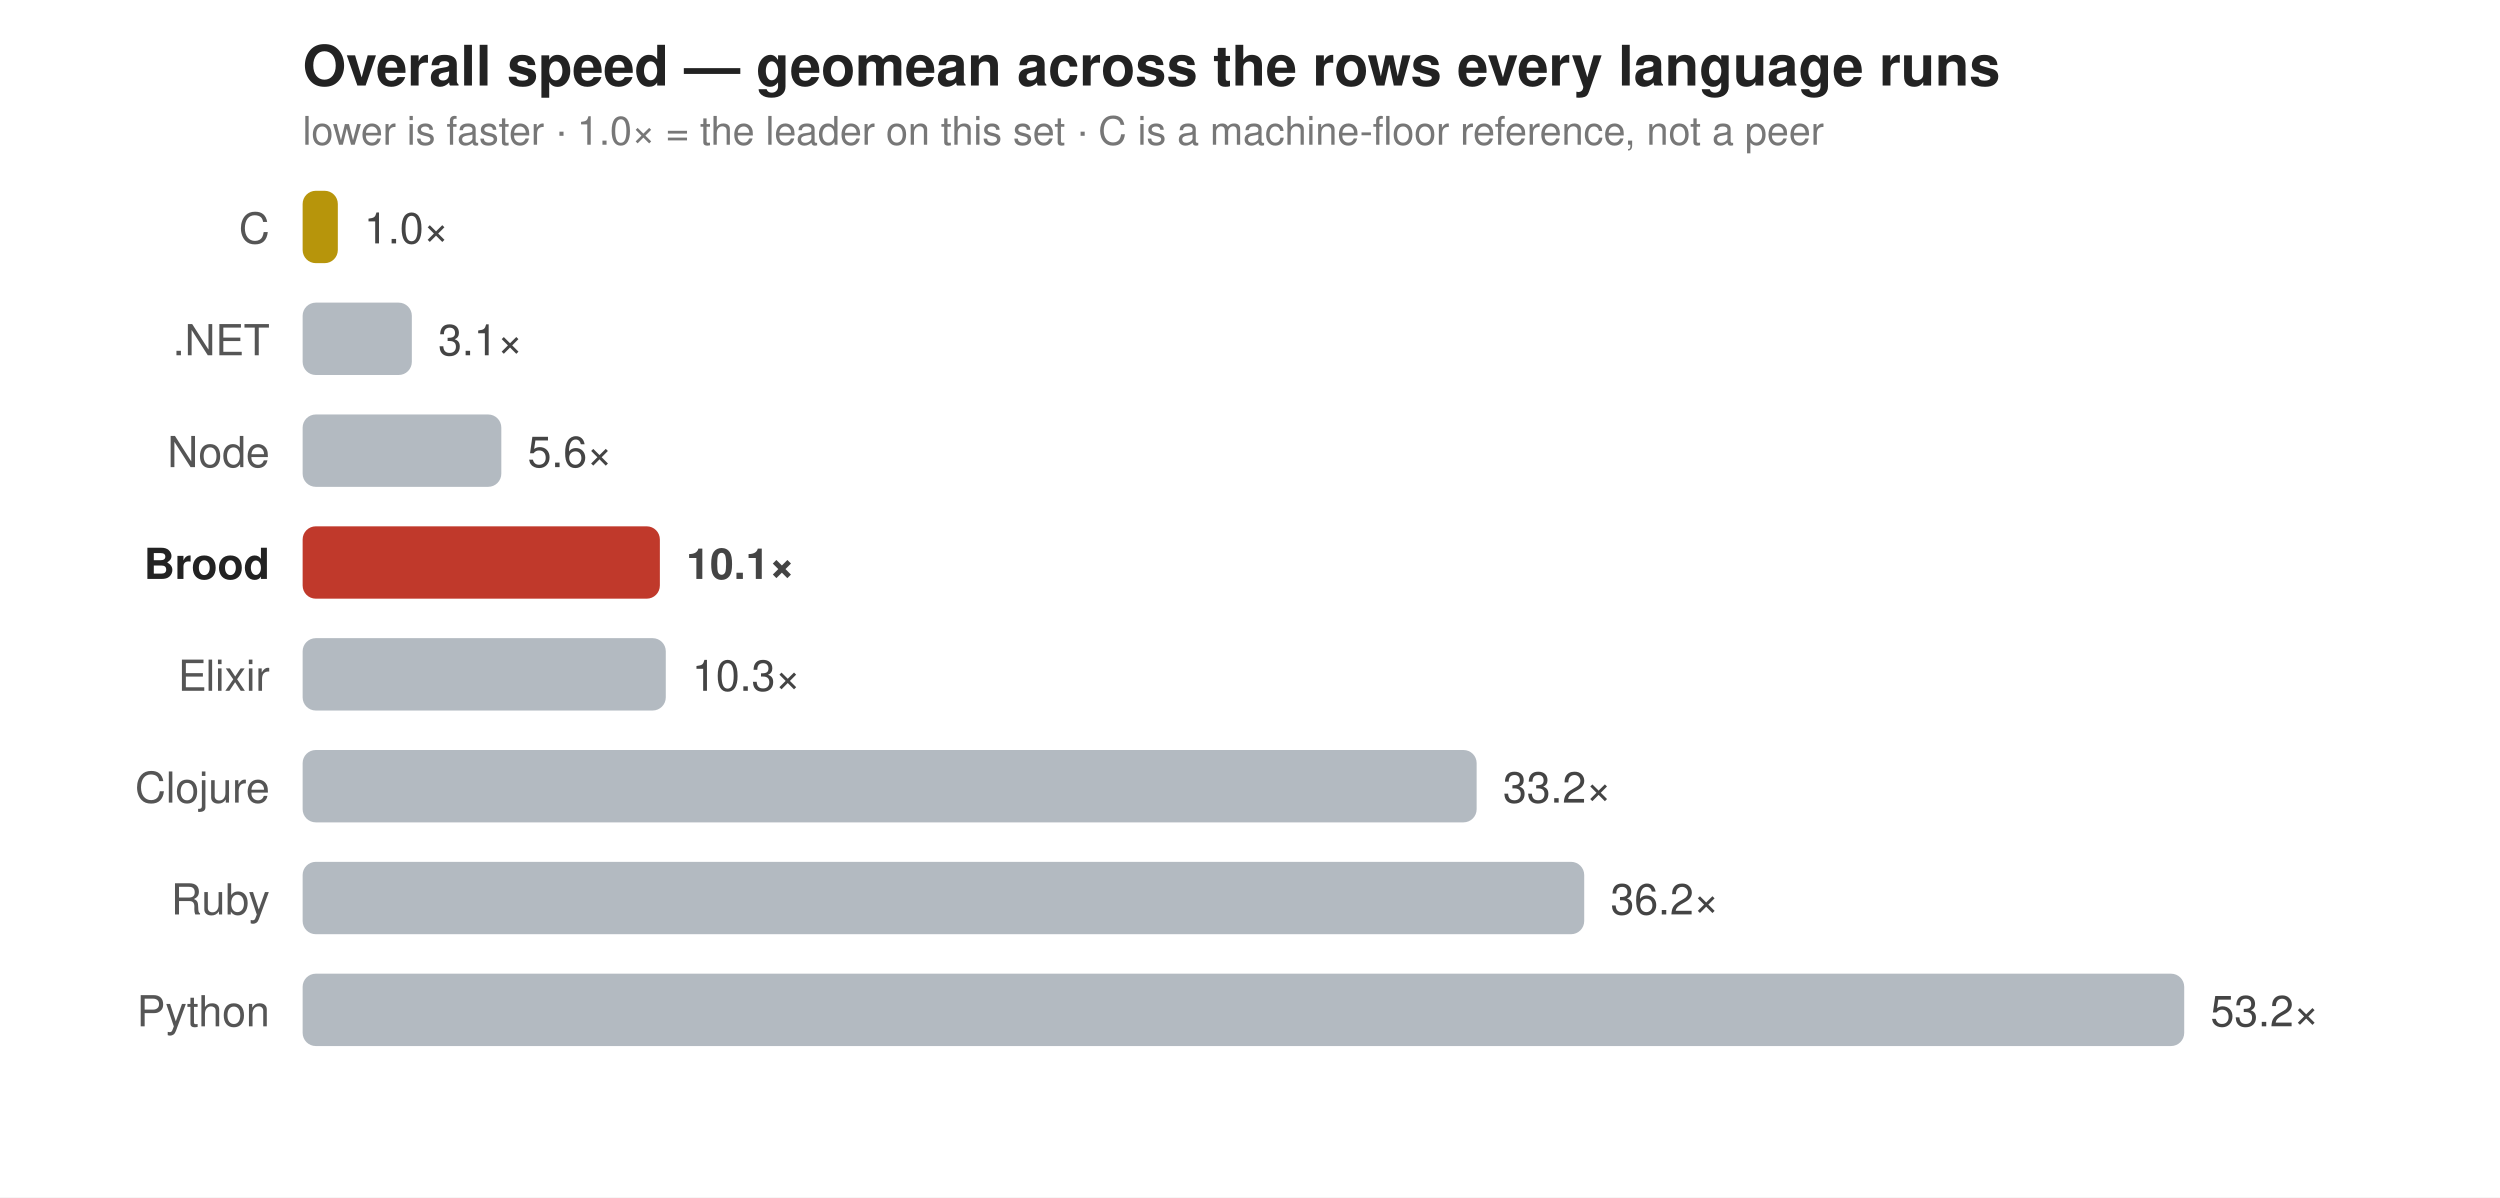
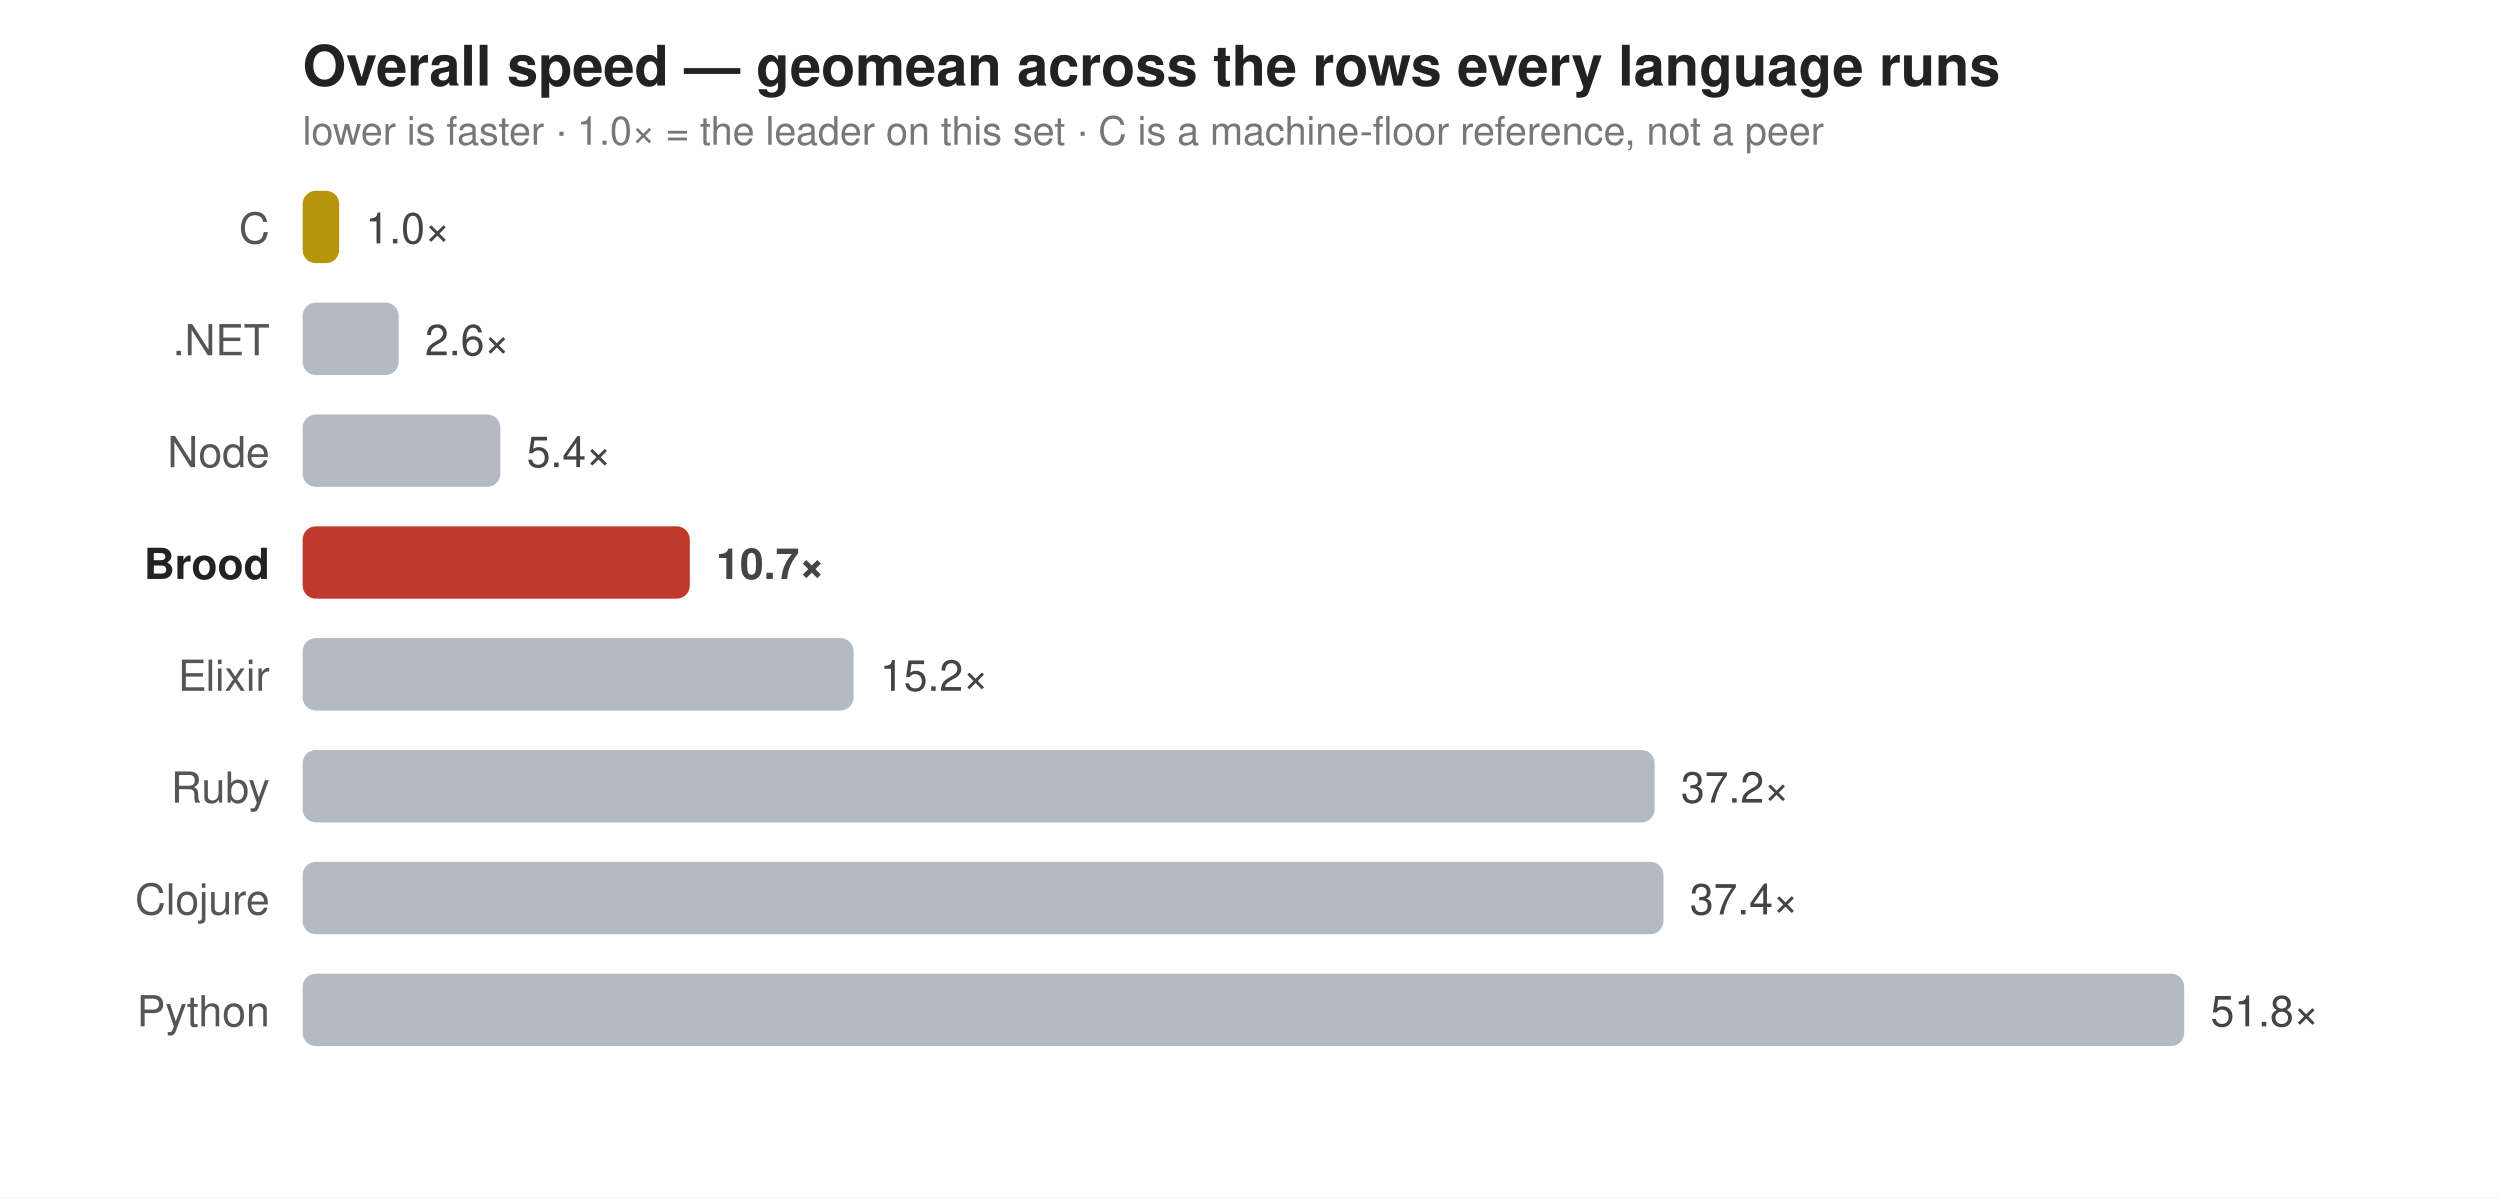
<svg xmlns="http://www.w3.org/2000/svg" width="760" height="364" viewBox="0 0 760 364" font-family="system-ui,Segoe UI,Helvetica,Arial,sans-serif">
  <rect width="760" height="364" fill="#ffffff" />
  <text x="92" y="26" font-size="17" font-weight="700" fill="#222">Overall speed — geomean across the rows every language runs</text>
  <text x="92" y="44" font-size="12" fill="#777">lower is faster · 1.0× = the leader on this set · C is a machine-floor reference, not a peer</text>
-   <rect x="92" y="58" width="10.7" height="22" rx="4" fill="#b7950b" />
+   <rect x="92" y="58" width="11.1" height="22" rx="4" fill="#b7950b" />
  <text x="82" y="74" text-anchor="end" font-size="13" font-weight="500" fill="#555">C</text>
-   <text x="110.7" y="74" font-size="13" font-weight="400" fill="#444">1.0×</text>
-   <rect x="92" y="92" width="33.2" height="22" rx="4" fill="#b3bac1" />
+   <text x="111.1" y="74" font-size="13" font-weight="400" fill="#444">1.0×</text>
+   <rect x="92" y="92" width="29.2" height="22" rx="4" fill="#b3bac1" />
  <text x="82" y="108" text-anchor="end" font-size="13" font-weight="500" fill="#555">.NET</text>
-   <text x="133.2" y="108" font-size="13" font-weight="400" fill="#444">3.1×</text>
-   <rect x="92" y="126" width="60.4" height="22" rx="4" fill="#b3bac1" />
+   <text x="129.2" y="108" font-size="13" font-weight="400" fill="#444">2.6×</text>
+   <rect x="92" y="126" width="60.1" height="22" rx="4" fill="#b3bac1" />
  <text x="82" y="142" text-anchor="end" font-size="13" font-weight="500" fill="#555">Node</text>
-   <text x="160.4" y="142" font-size="13" font-weight="400" fill="#444">5.6×</text>
-   <rect x="92" y="160" width="108.6" height="22" rx="4" fill="#c0392b" />
+   <text x="160.1" y="142" font-size="13" font-weight="400" fill="#444">5.4×</text>
+   <rect x="92" y="160" width="117.7" height="22" rx="4" fill="#c0392b" />
  <text x="82" y="176" text-anchor="end" font-size="13" font-weight="700" fill="#222">Brood</text>
-   <text x="208.6" y="176" font-size="13" font-weight="700" fill="#444">10.1×</text>
-   <rect x="92" y="194" width="110.4" height="22" rx="4" fill="#b3bac1" />
+   <text x="217.7" y="176" font-size="13" font-weight="700" fill="#444">10.7×</text>
+   <rect x="92" y="194" width="167.5" height="22" rx="4" fill="#b3bac1" />
  <text x="82" y="210" text-anchor="end" font-size="13" font-weight="500" fill="#555">Elixir</text>
-   <text x="210.4" y="210" font-size="13" font-weight="400" fill="#444">10.3×</text>
-   <rect x="92" y="228" width="356.9" height="22" rx="4" fill="#b3bac1" />
-   <text x="82" y="244" text-anchor="end" font-size="13" font-weight="500" fill="#555">Clojure</text>
-   <text x="456.9" y="244" font-size="13" font-weight="400" fill="#444">33.2×</text>
-   <rect x="92" y="262" width="389.6" height="22" rx="4" fill="#b3bac1" />
-   <text x="82" y="278" text-anchor="end" font-size="13" font-weight="500" fill="#555">Ruby</text>
-   <text x="489.6" y="278" font-size="13" font-weight="400" fill="#444">36.2×</text>
+   <text x="267.5" y="210" font-size="13" font-weight="400" fill="#444">15.2×</text>
+   <rect x="92" y="228" width="411.0" height="22" rx="4" fill="#b3bac1" />
+   <text x="82" y="244" text-anchor="end" font-size="13" font-weight="500" fill="#555">Ruby</text>
+   <text x="511.0" y="244" font-size="13" font-weight="400" fill="#444">37.2×</text>
+   <rect x="92" y="262" width="413.7" height="22" rx="4" fill="#b3bac1" />
+   <text x="82" y="278" text-anchor="end" font-size="13" font-weight="500" fill="#555">Clojure</text>
+   <text x="513.7" y="278" font-size="13" font-weight="400" fill="#444">37.4×</text>
  <rect x="92" y="296" width="572.0" height="22" rx="4" fill="#b3bac1" />
  <text x="82" y="312" text-anchor="end" font-size="13" font-weight="500" fill="#555">Python</text>
-   <text x="672.0" y="312" font-size="13" font-weight="400" fill="#444">53.2×</text>
+   <text x="672.0" y="312" font-size="13" font-weight="400" fill="#444">51.8×</text>
</svg>
